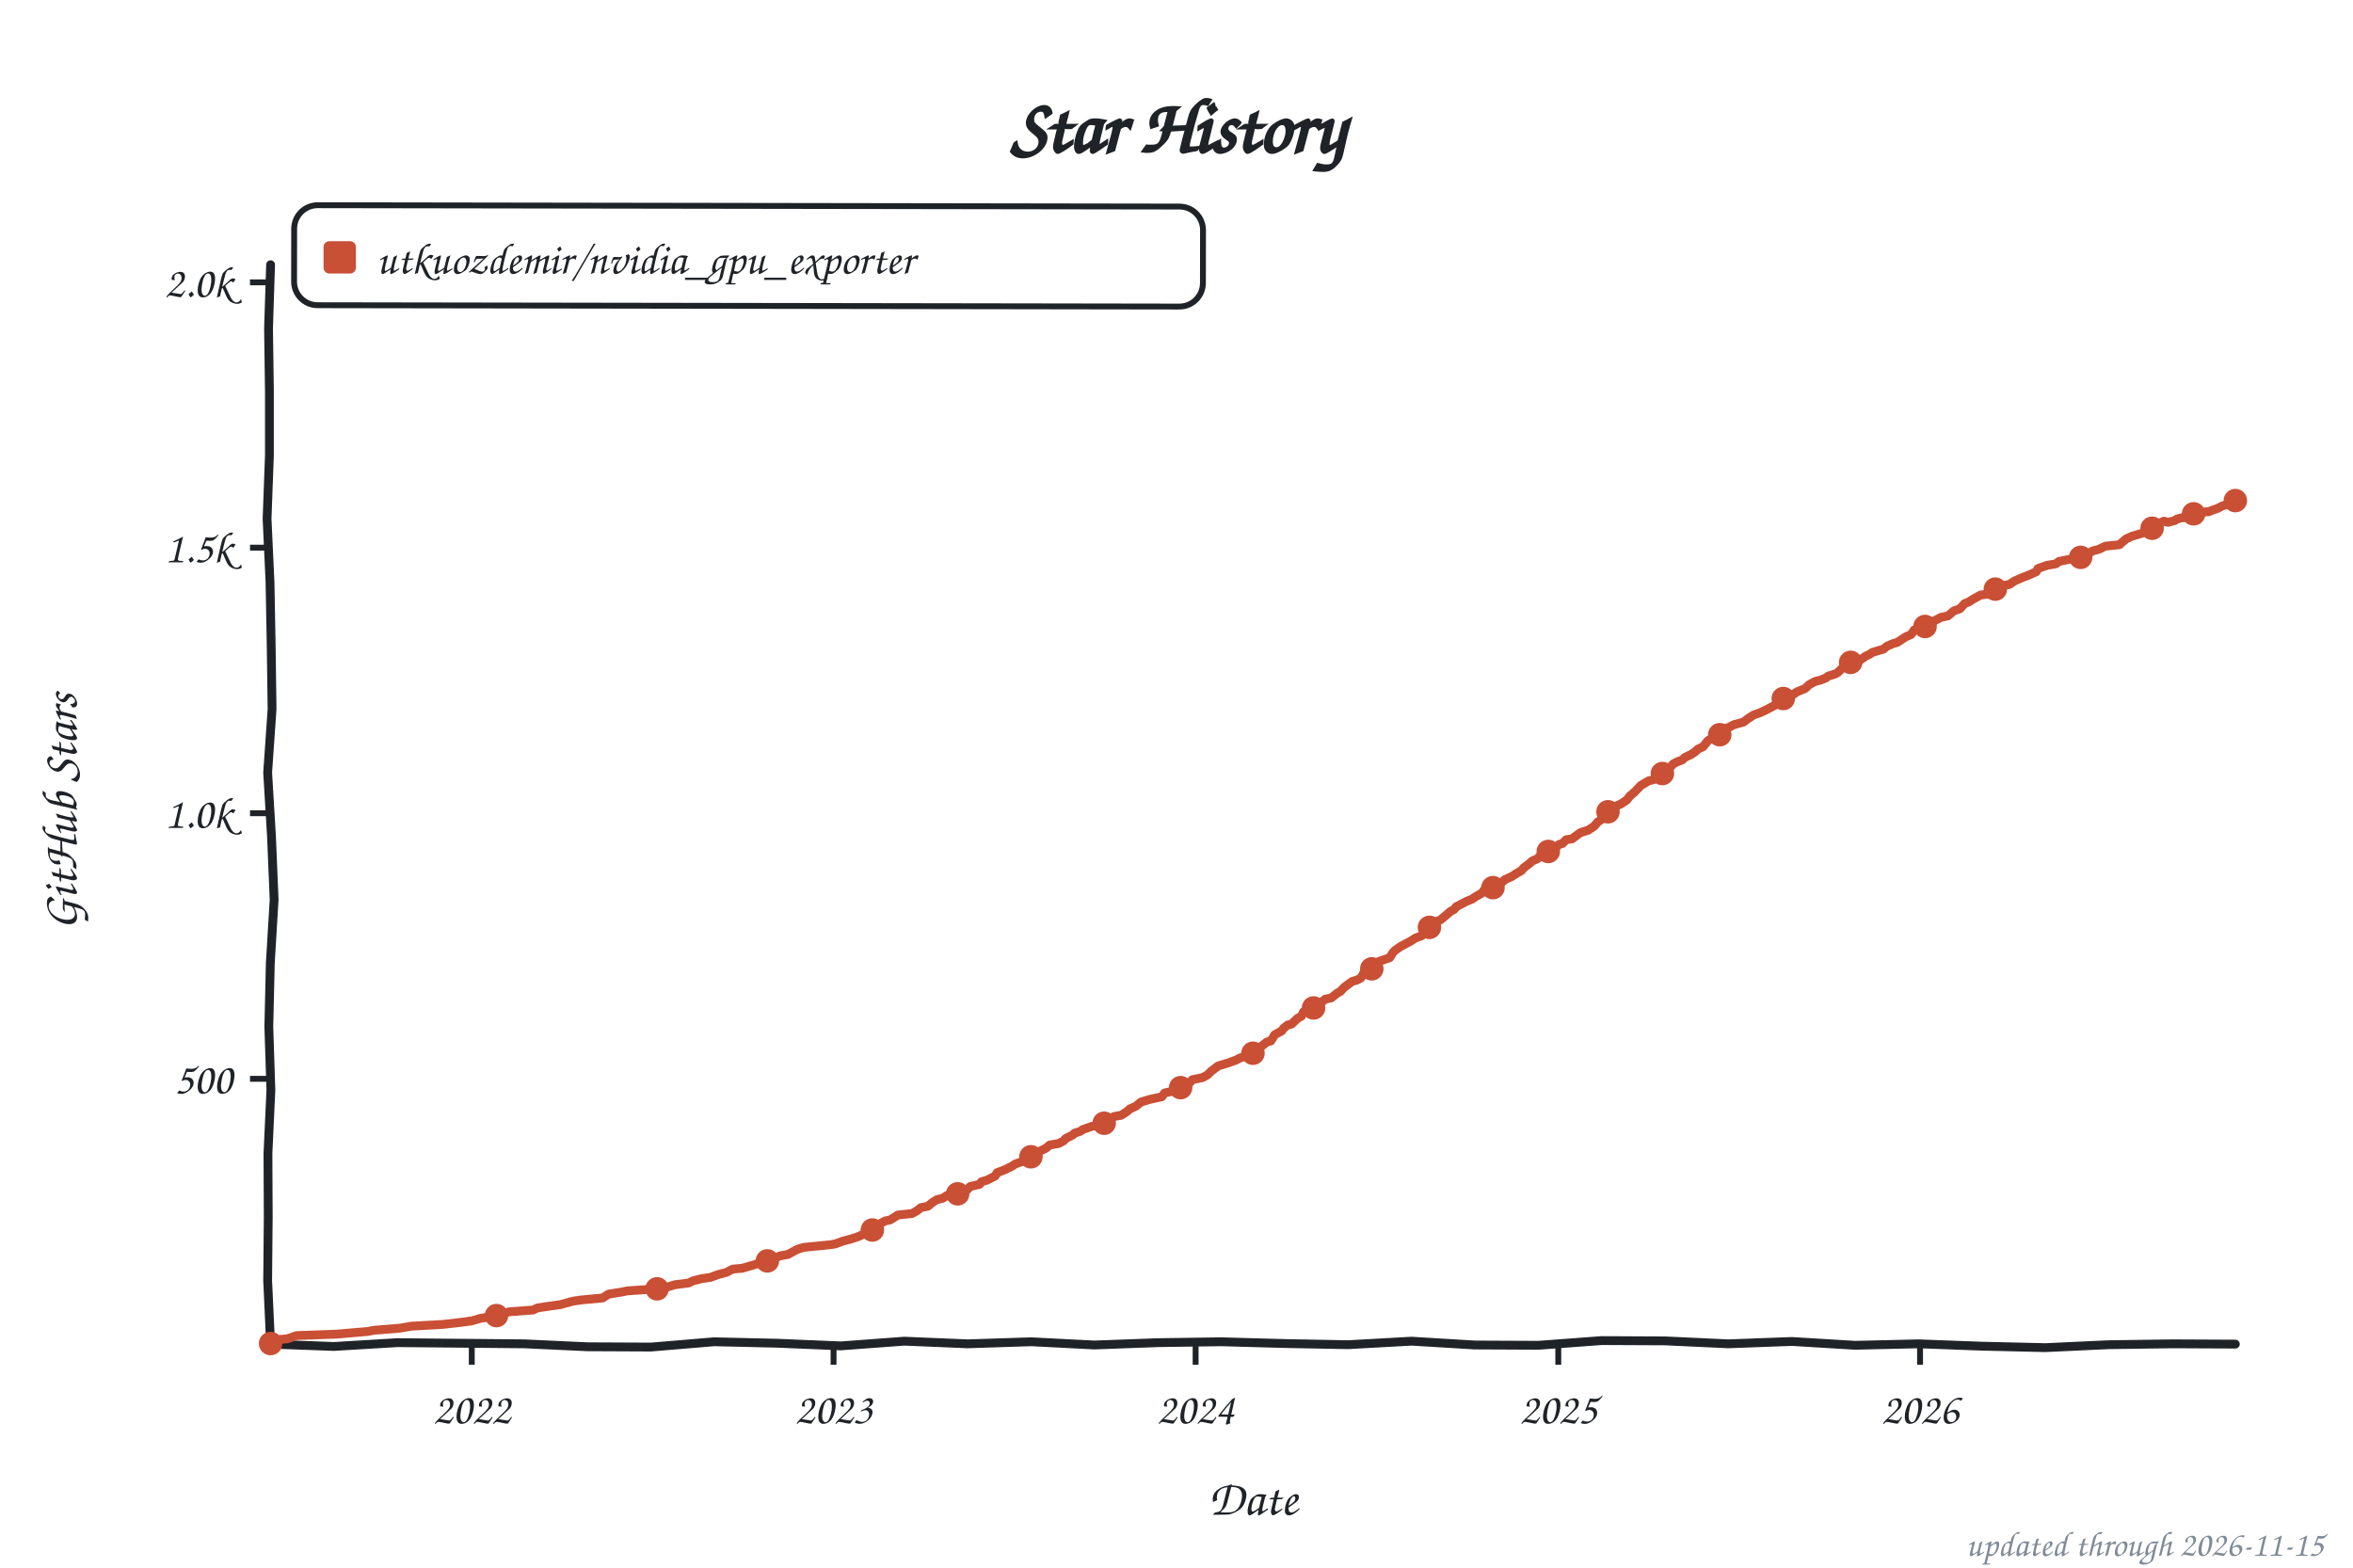
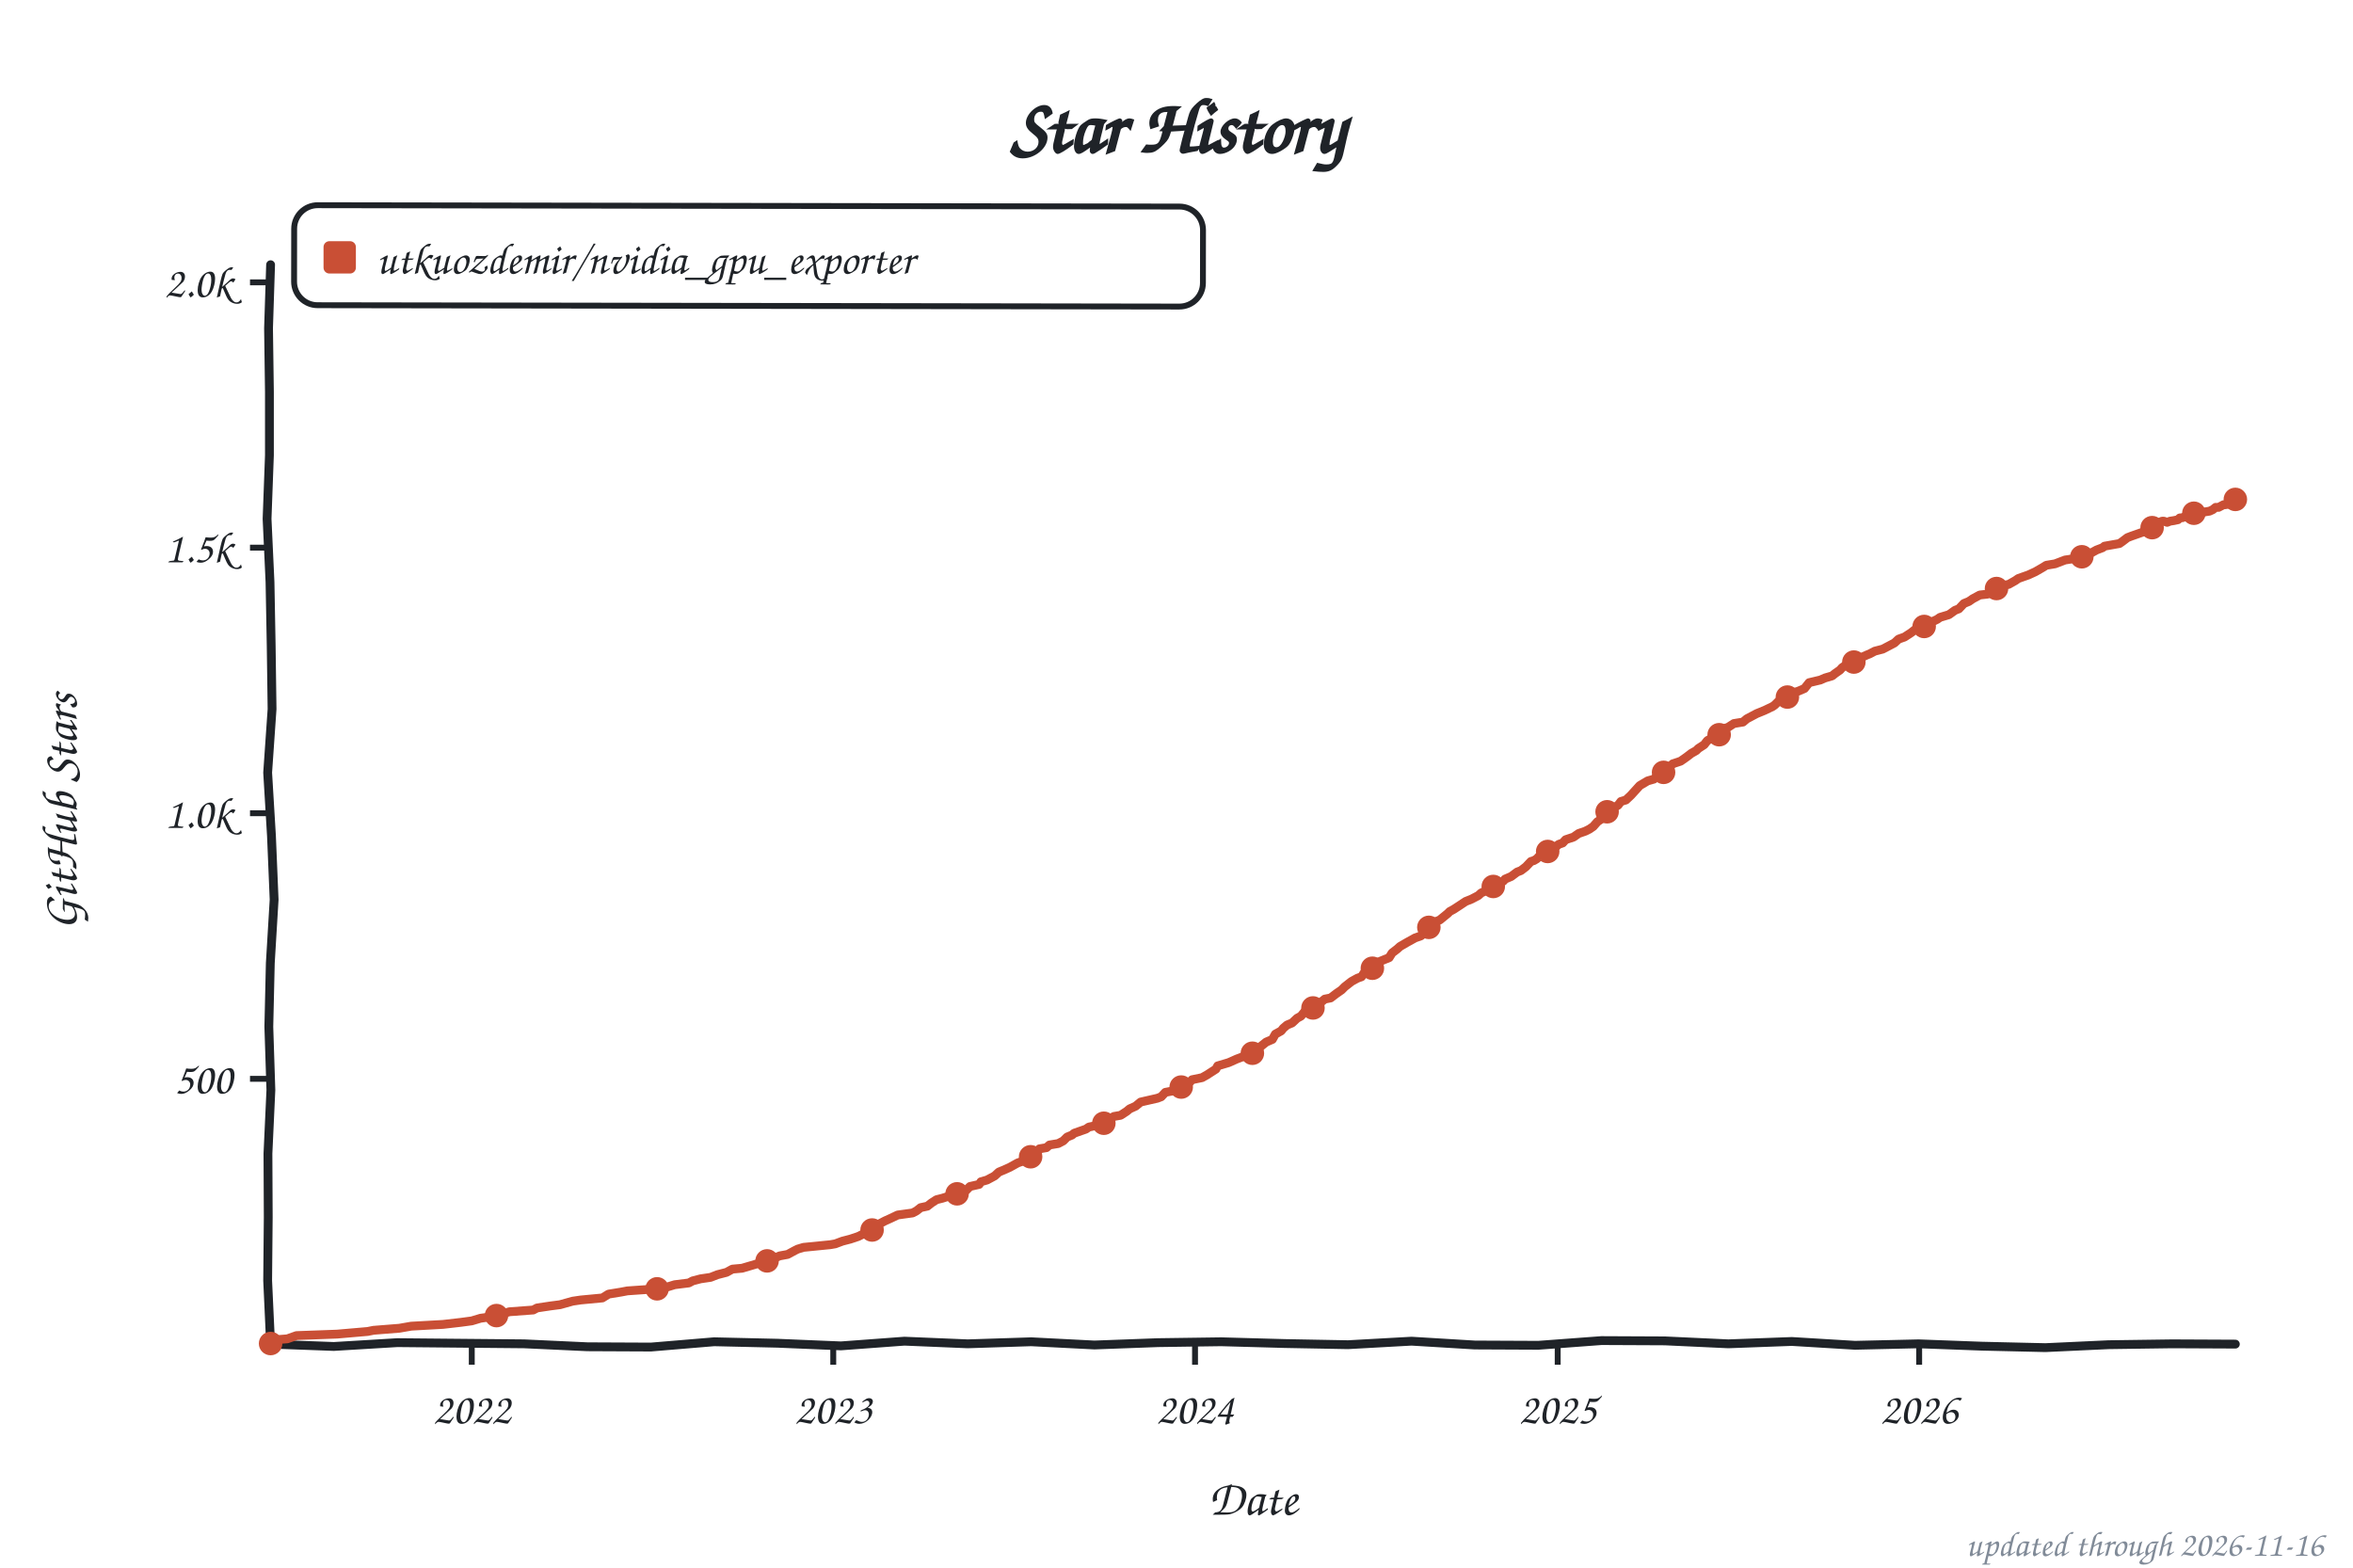
<svg xmlns="http://www.w3.org/2000/svg" width="800" height="533" viewBox="0 0 800 533" role="img" aria-label="Star history of utkuozdemir/nvidia_gpu_exporter">
  <style>text{font-family:"Comic Sans MS","Chalkboard SE","Comic Neue","Marker Felt",cursive}</style>
  <text x="400" y="52" font-size="26" font-weight="bold" text-anchor="middle" fill="#1f2328">Star History</text>
  <rect x="100" y="70" width="309" height="34" rx="8" fill="none" stroke="#1f2328" stroke-width="2" transform="rotate(0.09 254 87)" />
  <rect x="110" y="82" width="11" height="11" rx="2" fill="#c94f35" />
  <text x="128" y="93" font-size="15" fill="#1f2328" textLength="270" lengthAdjust="spacingAndGlyphs">utkuozdemir/nvidia_gpu_exporter</text>
  <line x1="85" y1="366.8" x2="92" y2="366.8" stroke="#1f2328" stroke-width="2" />
  <text x="79" y="371.8" font-size="15" text-anchor="end" fill="#1f2328">500</text>
  <line x1="85" y1="276.5" x2="92" y2="276.5" stroke="#1f2328" stroke-width="2" />
  <text x="79" y="281.5" font-size="15" text-anchor="end" fill="#1f2328">1.0k</text>
  <line x1="85" y1="186.2" x2="92" y2="186.2" stroke="#1f2328" stroke-width="2" />
  <text x="79" y="191.2" font-size="15" text-anchor="end" fill="#1f2328">1.5k</text>
  <line x1="85" y1="96.0" x2="92" y2="96.0" stroke="#1f2328" stroke-width="2" />
  <text x="79" y="101.0" font-size="15" text-anchor="end" fill="#1f2328">2.0k</text>
  <line x1="160.4" y1="457" x2="160.4" y2="464" stroke="#1f2328" stroke-width="2" />
  <text x="160.4" y="484" font-size="15" text-anchor="middle" fill="#1f2328">2022</text>
-   <line x1="283.4" y1="457" x2="283.4" y2="464" stroke="#1f2328" stroke-width="2" />
-   <text x="283.4" y="484" font-size="15" text-anchor="middle" fill="#1f2328">2023</text>
-   <line x1="406.5" y1="457" x2="406.5" y2="464" stroke="#1f2328" stroke-width="2" />
-   <text x="406.5" y="484" font-size="15" text-anchor="middle" fill="#1f2328">2024</text>
-   <line x1="529.8" y1="457" x2="529.8" y2="464" stroke="#1f2328" stroke-width="2" />
-   <text x="529.8" y="484" font-size="15" text-anchor="middle" fill="#1f2328">2025</text>
-   <line x1="652.8" y1="457" x2="652.8" y2="464" stroke="#1f2328" stroke-width="2" />
-   <text x="652.8" y="484" font-size="15" text-anchor="middle" fill="#1f2328">2026</text>
+   <line x1="283.3" y1="457" x2="283.3" y2="464" stroke="#1f2328" stroke-width="2" />
+   <text x="283.3" y="484" font-size="15" text-anchor="middle" fill="#1f2328">2023</text>
+   <line x1="406.3" y1="457" x2="406.3" y2="464" stroke="#1f2328" stroke-width="2" />
+   <text x="406.3" y="484" font-size="15" text-anchor="middle" fill="#1f2328">2024</text>
+   <line x1="529.6" y1="457" x2="529.6" y2="464" stroke="#1f2328" stroke-width="2" />
+   <text x="529.6" y="484" font-size="15" text-anchor="middle" fill="#1f2328">2025</text>
+   <line x1="652.5" y1="457" x2="652.5" y2="464" stroke="#1f2328" stroke-width="2" />
+   <text x="652.5" y="484" font-size="15" text-anchor="middle" fill="#1f2328">2026</text>
  <text x="426" y="515" font-size="17" text-anchor="middle" fill="#1f2328">Date</text>
  <text x="26" y="276" font-size="17" text-anchor="middle" fill="#1f2328" transform="rotate(-90 26 276)">GitHub Stars</text>
  <path d="M 92.0,90.0 L 91.3,111.6 L 91.6,133.2 L 91.6,154.8 L 90.8,176.4 L 91.8,197.9 L 92.2,219.5 L 92.5,241.1 L 91.0,262.7 L 92.3,284.3 L 93.2,305.9 L 91.9,327.5 L 91.4,349.1 L 92.1,370.6 L 91.1,392.2 L 91.2,413.8 L 91.0,435.4 L 92.0,457.0 L 113.5,457.8 L 135.1,456.5 L 156.6,456.7 L 178.2,456.9 L 199.7,457.9 L 221.3,458.0 L 242.8,456.2 L 264.4,456.7 L 285.9,457.6 L 307.5,456.0 L 329.0,456.9 L 350.6,456.2 L 372.1,457.3 L 393.7,456.5 L 415.2,456.2 L 436.8,456.8 L 458.3,457.2 L 479.9,456.0 L 501.4,457.3 L 523.0,457.4 L 544.5,455.8 L 566.1,455.9 L 587.6,456.9 L 609.2,456.1 L 630.7,457.4 L 652.3,456.9 L 673.8,457.7 L 695.4,458.2 L 716.9,457.2 L 738.5,456.9 L 760.0,457.0" fill="none" stroke="#1f2328" stroke-width="3" stroke-linecap="round" stroke-linejoin="round" />
-   <path d="M 92.0,456.8 L 92.7,455.6 L 97.7,455.2 L 100.8,454.1 L 114.6,453.6 L 125.0,452.7 L 127.1,452.3 L 135.8,451.6 L 139.9,450.9 L 150.6,450.3 L 156.7,449.6 L 160.4,449.1 L 163.5,448.2 L 167.8,447.6 L 171.5,446.5 L 173.2,446.0 L 181.3,445.4 L 182.7,444.7 L 187.4,444.0 L 190.4,443.6 L 194.8,442.4 L 197.5,442.0 L 204.9,441.3 L 206.9,440.0 L 211.3,439.3 L 213.3,438.9 L 223.4,438.2 L 227.2,437.5 L 229.5,436.8 L 234.2,436.2 L 235.6,435.5 L 238.3,434.8 L 241.6,434.3 L 244.0,433.4 L 247.0,432.6 L 249.1,431.5 L 252.4,431.2 L 257.5,429.7 L 259.2,429.0 L 263.2,427.8 L 265.2,427.0 L 267.9,426.5 L 270.3,425.2 L 271.3,424.7 L 273.3,424.1 L 282.4,423.2 L 284.1,422.9 L 286.5,422.0 L 289.2,421.3 L 291.9,420.4 L 293.2,419.8 L 295.2,419.1 L 297.3,417.7 L 298.6,416.4 L 301.0,415.1 L 302.6,414.8 L 305.3,413.1 L 310.1,412.6 L 311.7,411.7 L 313.1,410.6 L 315.5,410.1 L 316.8,409.0 L 318.5,407.9 L 320.5,407.4 L 321.9,406.5 L 326.9,405.4 L 328.6,404.7 L 329.9,403.4 L 333.0,402.7 L 333.7,401.8 L 335.7,401.2 L 338.4,399.8 L 339.0,398.7 L 341.4,397.8 L 344.1,396.5 L 345.1,395.8 L 348.1,394.7 L 352.2,392.9 L 352.9,391.7 L 355.6,390.4 L 356.9,389.3 L 359.9,388.8 L 361.6,387.9 L 362.3,387.1 L 364.7,385.9 L 365.3,385.3 L 367.4,384.6 L 368.0,384.1 L 371.1,383.0 L 373.8,382.5 L 376.1,381.7 L 377.5,380.6 L 378.8,379.6 L 381.2,379.2 L 383.2,377.9 L 384.2,377.0 L 386.2,376.1 L 387.9,374.7 L 390.9,373.8 L 395.0,372.9 L 396.0,371.6 L 400.0,370.7 L 400.7,370.2 L 402.7,369.1 L 404.1,368.6 L 405.4,367.1 L 408.8,366.4 L 410.5,365.5 L 411.8,364.2 L 414.2,362.4 L 417.9,361.3 L 418.6,361.0 L 420.3,360.4 L 421.6,359.7 L 425.0,358.6 L 425.7,358.3 L 427.0,357.5 L 428.7,355.9 L 430.7,354.3 L 432.1,353.9 L 433.4,351.8 L 435.8,350.5 L 436.4,349.6 L 437.8,348.5 L 439.1,348.2 L 441.2,346.2 L 442.5,345.5 L 443.2,344.0 L 446.6,342.7 L 447.9,341.7 L 448.9,341.1 L 450.6,339.7 L 452.6,339.3 L 454.6,337.7 L 455.7,337.1 L 457.0,335.7 L 459.7,333.7 L 461.4,333.2 L 462.7,332.5 L 463.7,330.8 L 465.8,329.9 L 467.1,329.0 L 468.1,327.4 L 468.8,326.9 L 472.5,325.6 L 473.5,324.0 L 474.2,323.2 L 476.2,321.8 L 477.9,320.9 L 479.6,320.0 L 481.3,318.9 L 483.3,318.2 L 484.6,317.1 L 485.7,315.5 L 486.7,314.9 L 488.0,313.5 L 489.7,312.8 L 492.1,310.8 L 493.1,309.9 L 494.4,309.2 L 495.1,308.3 L 498.5,306.5 L 500.5,305.7 L 501.5,305.0 L 503.9,303.6 L 504.5,302.7 L 507.6,301.8 L 509.2,300.9 L 510.3,300.3 L 511.6,299.1 L 514.0,298.0 L 515.7,296.9 L 517.3,296.0 L 518.0,295.1 L 520.0,293.6 L 521.0,292.7 L 522.7,292.0 L 523.7,290.9 L 525.1,290.0 L 526.8,289.1 L 528.5,288.6 L 530.1,287.1 L 531.2,286.8 L 532.5,285.5 L 534.5,285.2 L 536.9,283.4 L 537.6,283.0 L 539.9,282.3 L 541.9,281.0 L 543.3,279.4 L 545.0,278.3 L 545.6,277.2 L 547.3,275.4 L 548.0,275.1 L 549.0,274.2 L 551.0,273.4 L 553.1,272.0 L 554.1,270.7 L 555.4,269.6 L 556.8,268.2 L 557.8,267.1 L 560.5,265.5 L 562.2,265.1 L 563.8,263.7 L 564.9,263.1 L 566.9,261.5 L 567.6,261.2 L 568.9,259.7 L 570.3,259.0 L 571.9,258.4 L 572.9,257.5 L 575.0,256.5 L 576.3,255.6 L 577.3,254.7 L 579.0,253.9 L 580.7,251.8 L 582.4,250.9 L 585.8,249.6 L 586.8,247.6 L 587.8,247.3 L 589.5,246.4 L 592.8,245.5 L 594.2,244.4 L 596.2,243.1 L 598.2,242.4 L 600.2,241.5 L 602.3,240.4 L 603.6,239.7 L 604.3,239.3 L 605.3,238.2 L 608.7,236.8 L 609.7,236.1 L 611.0,235.2 L 613.7,234.1 L 615.1,232.8 L 617.1,231.7 L 619.1,231.2 L 620.8,230.5 L 621.5,229.9 L 623.8,229.2 L 624.8,228.7 L 626.5,227.0 L 628.6,226.0 L 630.6,225.1 L 632.3,224.5 L 634.3,223.1 L 635.6,222.5 L 636.6,221.8 L 640.4,220.7 L 641.4,219.8 L 643.4,218.9 L 645.1,218.4 L 647.8,216.6 L 649.8,215.7 L 650.8,214.2 L 654.2,213.5 L 655.5,212.2 L 657.5,211.2 L 658.2,210.8 L 659.9,209.9 L 662.3,209.4 L 664.3,207.7 L 666.3,207.0 L 668.0,205.2 L 669.3,204.7 L 670.7,203.8 L 673.4,202.3 L 676.1,202.0 L 678.4,200.3 L 680.5,199.2 L 683.2,198.7 L 684.8,197.6 L 685.9,197.1 L 687.5,196.4 L 689.6,195.6 L 692.3,194.4 L 692.9,193.3 L 696.0,192.2 L 699.0,191.7 L 700.0,190.9 L 704.4,190.0 L 707.4,189.5 L 709.4,188.6 L 711.5,187.3 L 713.5,186.8 L 715.8,185.7 L 720.6,185.2 L 721.6,184.3 L 722.9,183.2 L 724.9,182.3 L 728.0,181.4 L 729.0,181.0 L 730.3,180.7 L 731.7,179.6 L 732.7,179.0 L 733.4,177.9 L 734.4,177.8 L 735.7,177.2 L 737.1,177.6 L 737.8,177.4 L 739.4,177.0 L 740.1,176.5 L 741.5,176.1 L 742.5,176.0 L 743.1,175.6 L 744.8,175.2 L 745.5,174.9 L 746.5,174.5 L 747.9,174.9 L 749.2,174.2 L 749.9,174.0 L 750.9,174.0 L 752.6,173.3 L 753.3,173.1 L 754.3,172.7 L 755.6,172.0 L 757.0,171.6 L 758.0,171.4 L 758.7,170.7 L 760.0,170.2" fill="none" stroke="#c94f35" stroke-width="3" stroke-linecap="round" stroke-linejoin="round" />
+   <path d="M 92.0,456.8 L 92.7,455.6 L 97.7,455.2 L 100.8,454.1 L 114.6,453.6 L 125.0,452.7 L 127.0,452.3 L 135.8,451.6 L 139.8,450.9 L 150.6,450.3 L 156.7,449.6 L 160.4,449.1 L 163.4,448.2 L 167.8,447.6 L 171.5,446.5 L 173.2,446.0 L 181.3,445.4 L 182.6,444.7 L 187.3,444.0 L 190.4,443.6 L 194.7,442.4 L 197.4,442.0 L 204.8,441.3 L 206.9,440.0 L 211.2,439.3 L 213.3,438.9 L 223.4,438.2 L 227.1,437.5 L 229.4,436.8 L 234.2,436.2 L 235.5,435.5 L 238.2,434.8 L 241.6,434.3 L 243.9,433.4 L 247.0,432.6 L 249.0,431.5 L 252.3,431.2 L 257.4,429.7 L 259.1,429.0 L 263.1,427.8 L 265.1,427.0 L 267.8,426.5 L 270.2,425.2 L 271.2,424.7 L 273.2,424.1 L 282.3,423.2 L 284.0,422.9 L 286.4,422.0 L 289.1,421.3 L 291.8,420.4 L 293.4,419.6 L 295.1,419.1 L 297.8,416.6 L 299.2,416.0 L 300.9,415.1 L 302.9,414.2 L 305.2,413.1 L 310.3,412.4 L 311.6,411.7 L 313.0,410.6 L 315.3,410.1 L 316.7,409.0 L 318.4,407.9 L 320.4,407.4 L 323.8,406.3 L 326.8,405.4 L 328.5,404.7 L 329.8,403.4 L 332.9,402.7 L 333.5,401.8 L 335.6,401.2 L 338.2,399.8 L 339.6,398.5 L 341.3,397.8 L 343.3,396.9 L 346.0,395.4 L 348.0,394.7 L 352.1,392.9 L 353.4,390.6 L 355.8,390.2 L 356.8,389.3 L 359.8,388.8 L 361.5,387.9 L 362.8,386.6 L 364.5,385.9 L 365.2,385.3 L 367.2,384.6 L 369.2,383.9 L 370.2,383.2 L 373.6,382.5 L 376.0,381.7 L 377.3,380.6 L 378.7,379.6 L 381.0,379.2 L 383.0,377.9 L 384.1,377.0 L 386.1,376.1 L 387.8,374.7 L 393.5,373.4 L 394.8,372.9 L 396.2,371.4 L 399.9,370.7 L 400.9,370.0 L 402.6,369.1 L 403.9,368.6 L 405.3,367.1 L 408.7,366.4 L 410.3,365.5 L 413.4,363.5 L 414.0,362.4 L 417.7,361.3 L 418.4,361.0 L 420.4,360.1 L 422.5,359.3 L 424.8,358.6 L 426.5,357.7 L 427.9,356.8 L 428.5,355.9 L 430.5,354.3 L 432.6,353.4 L 433.6,351.6 L 435.6,350.5 L 436.3,349.6 L 437.6,348.5 L 439.3,347.8 L 441.0,346.2 L 442.3,345.5 L 443.7,343.8 L 446.4,342.7 L 447.7,341.7 L 448.7,341.1 L 450.4,339.7 L 452.4,339.3 L 454.5,337.7 L 456.1,336.6 L 457.2,335.5 L 459.5,333.7 L 461.5,332.6 L 462.9,332.1 L 463.9,330.6 L 465.6,329.9 L 466.9,329.0 L 467.9,327.4 L 469.6,326.7 L 472.3,325.6 L 473.3,324.0 L 475.0,322.7 L 476.0,321.8 L 478.4,320.4 L 480.4,319.3 L 481.1,318.9 L 483.1,318.2 L 484.4,317.1 L 485.5,315.5 L 486.8,314.6 L 487.8,313.5 L 489.5,312.8 L 492.2,310.6 L 492.9,309.9 L 494.2,309.2 L 496.2,307.9 L 498.3,306.5 L 500.3,305.7 L 502.6,304.5 L 503.6,303.6 L 506.0,302.5 L 507.4,301.8 L 509.4,300.5 L 511.1,299.6 L 511.7,298.9 L 513.8,298.0 L 515.8,296.5 L 517.1,296.0 L 518.8,294.7 L 520.5,292.9 L 521.5,292.6 L 522.5,292.0 L 523.5,290.9 L 524.5,290.2 L 526.6,289.1 L 528.2,288.6 L 529.9,287.1 L 531.3,286.6 L 532.3,285.5 L 535.0,284.6 L 536.7,283.4 L 539.0,282.6 L 540.4,281.9 L 541.7,281.0 L 543.1,279.4 L 544.7,278.3 L 546.1,276.3 L 547.1,275.4 L 547.8,275.1 L 550.1,273.8 L 551.1,272.5 L 552.8,272.0 L 554.5,270.4 L 555.5,269.3 L 556.5,268.2 L 557.5,267.1 L 560.2,265.5 L 562.3,264.9 L 563.6,263.7 L 565.6,262.6 L 566.6,261.5 L 567.7,260.8 L 568.7,259.7 L 571.4,258.8 L 572.4,258.1 L 573.4,257.4 L 575.1,256.1 L 576.7,255.2 L 577.4,254.5 L 579.4,253.2 L 580.5,251.8 L 583.5,250.1 L 585.5,249.6 L 586.5,247.6 L 587.5,247.3 L 589.5,246.0 L 592.6,245.5 L 593.9,244.4 L 597.3,242.6 L 598.3,242.2 L 600.0,241.5 L 602.7,240.2 L 603.4,239.7 L 604.7,238.4 L 605.4,238.1 L 608.4,236.8 L 609.8,235.5 L 611.4,235.0 L 613.5,234.1 L 615.1,232.1 L 616.8,231.7 L 618.9,231.2 L 620.5,230.5 L 622.9,229.8 L 623.9,229.0 L 625.6,227.8 L 626.3,227.0 L 629.0,225.2 L 631.0,224.9 L 632.7,223.6 L 634.7,222.7 L 635.7,222.3 L 637.4,221.4 L 640.1,220.7 L 642.4,219.5 L 644.1,218.6 L 645.5,217.3 L 647.5,216.6 L 649.8,215.1 L 651.2,214.0 L 653.9,213.5 L 655.6,211.7 L 657.3,211.2 L 658.6,210.6 L 659.6,209.9 L 662.6,209.0 L 664.7,207.5 L 666.0,207.0 L 667.7,205.2 L 669.4,204.5 L 670.7,203.6 L 673.1,202.3 L 675.8,202.0 L 679.5,200.0 L 680.2,199.2 L 682.9,198.7 L 685.2,197.4 L 686.2,196.7 L 687.6,196.2 L 689.6,195.5 L 692.0,194.4 L 694.6,192.9 L 695.7,192.2 L 698.7,191.7 L 702.1,190.4 L 705.4,189.9 L 707.8,189.3 L 710.8,188.1 L 712.8,187.0 L 714.9,186.2 L 715.5,185.7 L 720.6,184.8 L 721.6,184.1 L 723.3,182.8 L 724.6,182.3 L 728.3,181.0 L 729.0,180.8 L 730.0,180.7 L 731.4,179.6 L 732.4,179.0 L 733.4,177.9 L 735.1,177.2 L 735.7,177.2 L 736.8,177.6 L 737.8,177.2 L 739.1,177.0 L 740.5,176.7 L 741.1,176.1 L 742.1,176.0 L 743.8,175.2 L 744.5,175.2 L 745.9,174.5 L 746.9,174.5 L 747.9,174.9 L 748.9,174.2 L 749.9,174.0 L 751.2,173.8 L 752.3,173.3 L 753.3,172.5 L 754.3,172.5 L 756.0,171.6 L 756.6,171.6 L 757.6,171.4 L 758.7,170.5 L 760.0,169.8" fill="none" stroke="#c94f35" stroke-width="3" stroke-linecap="round" stroke-linejoin="round" />
  <circle cx="92.0" cy="456.8" r="4" fill="#c94f35" />
  <circle cx="168.8" cy="447.3" r="4" fill="#c94f35" />
  <circle cx="223.4" cy="438.2" r="4" fill="#c94f35" />
-   <circle cx="260.9" cy="428.7" r="4" fill="#c94f35" />
-   <circle cx="296.6" cy="418.2" r="4" fill="#c94f35" />
-   <circle cx="325.6" cy="405.9" r="4" fill="#c94f35" />
-   <circle cx="350.5" cy="393.3" r="4" fill="#c94f35" />
-   <circle cx="375.4" cy="381.9" r="4" fill="#c94f35" />
-   <circle cx="401.4" cy="369.8" r="4" fill="#c94f35" />
-   <circle cx="426.0" cy="358.1" r="4" fill="#c94f35" />
-   <circle cx="446.6" cy="342.7" r="4" fill="#c94f35" />
-   <circle cx="466.4" cy="329.4" r="4" fill="#c94f35" />
-   <circle cx="486.0" cy="315.3" r="4" fill="#c94f35" />
-   <circle cx="507.6" cy="301.8" r="4" fill="#c94f35" />
-   <circle cx="526.4" cy="289.5" r="4" fill="#c94f35" />
-   <circle cx="546.7" cy="276.0" r="4" fill="#c94f35" />
-   <circle cx="565.2" cy="263.0" r="4" fill="#c94f35" />
-   <circle cx="584.7" cy="249.8" r="4" fill="#c94f35" />
-   <circle cx="606.3" cy="237.5" r="4" fill="#c94f35" />
-   <circle cx="629.2" cy="225.2" r="4" fill="#c94f35" />
-   <circle cx="654.5" cy="213.0" r="4" fill="#c94f35" />
-   <circle cx="678.4" cy="200.3" r="4" fill="#c94f35" />
-   <circle cx="707.4" cy="189.5" r="4" fill="#c94f35" />
-   <circle cx="731.7" cy="179.6" r="4" fill="#c94f35" />
-   <circle cx="745.8" cy="174.7" r="4" fill="#c94f35" />
-   <circle cx="760.0" cy="170.2" r="4" fill="#c94f35" />
-   <text x="790" y="529" font-size="12" text-anchor="end" fill="#818b98">updated through 2026-11-15</text>
+   <circle cx="260.8" cy="428.7" r="4" fill="#c94f35" />
+   <circle cx="296.5" cy="418.2" r="4" fill="#c94f35" />
+   <circle cx="325.4" cy="405.9" r="4" fill="#c94f35" />
+   <circle cx="350.4" cy="393.3" r="4" fill="#c94f35" />
+   <circle cx="375.3" cy="381.9" r="4" fill="#c94f35" />
+   <circle cx="401.6" cy="369.6" r="4" fill="#c94f35" />
+   <circle cx="425.8" cy="358.1" r="4" fill="#c94f35" />
+   <circle cx="446.4" cy="342.7" r="4" fill="#c94f35" />
+   <circle cx="466.6" cy="329.2" r="4" fill="#c94f35" />
+   <circle cx="485.8" cy="315.3" r="4" fill="#c94f35" />
+   <circle cx="507.7" cy="301.4" r="4" fill="#c94f35" />
+   <circle cx="526.2" cy="289.5" r="4" fill="#c94f35" />
+   <circle cx="546.4" cy="276.0" r="4" fill="#c94f35" />
+   <circle cx="565.6" cy="262.6" r="4" fill="#c94f35" />
+   <circle cx="584.5" cy="249.8" r="4" fill="#c94f35" />
+   <circle cx="607.7" cy="237.0" r="4" fill="#c94f35" />
+   <circle cx="630.3" cy="225.1" r="4" fill="#c94f35" />
+   <circle cx="654.2" cy="213.0" r="4" fill="#c94f35" />
+   <circle cx="678.8" cy="200.1" r="4" fill="#c94f35" />
+   <circle cx="707.8" cy="189.3" r="4" fill="#c94f35" />
+   <circle cx="731.7" cy="179.4" r="4" fill="#c94f35" />
+   <circle cx="745.9" cy="174.5" r="4" fill="#c94f35" />
+   <circle cx="760.0" cy="169.8" r="4" fill="#c94f35" />
+   <text x="790" y="529" font-size="12" text-anchor="end" fill="#818b98">updated through 2026-11-16</text>
</svg>
